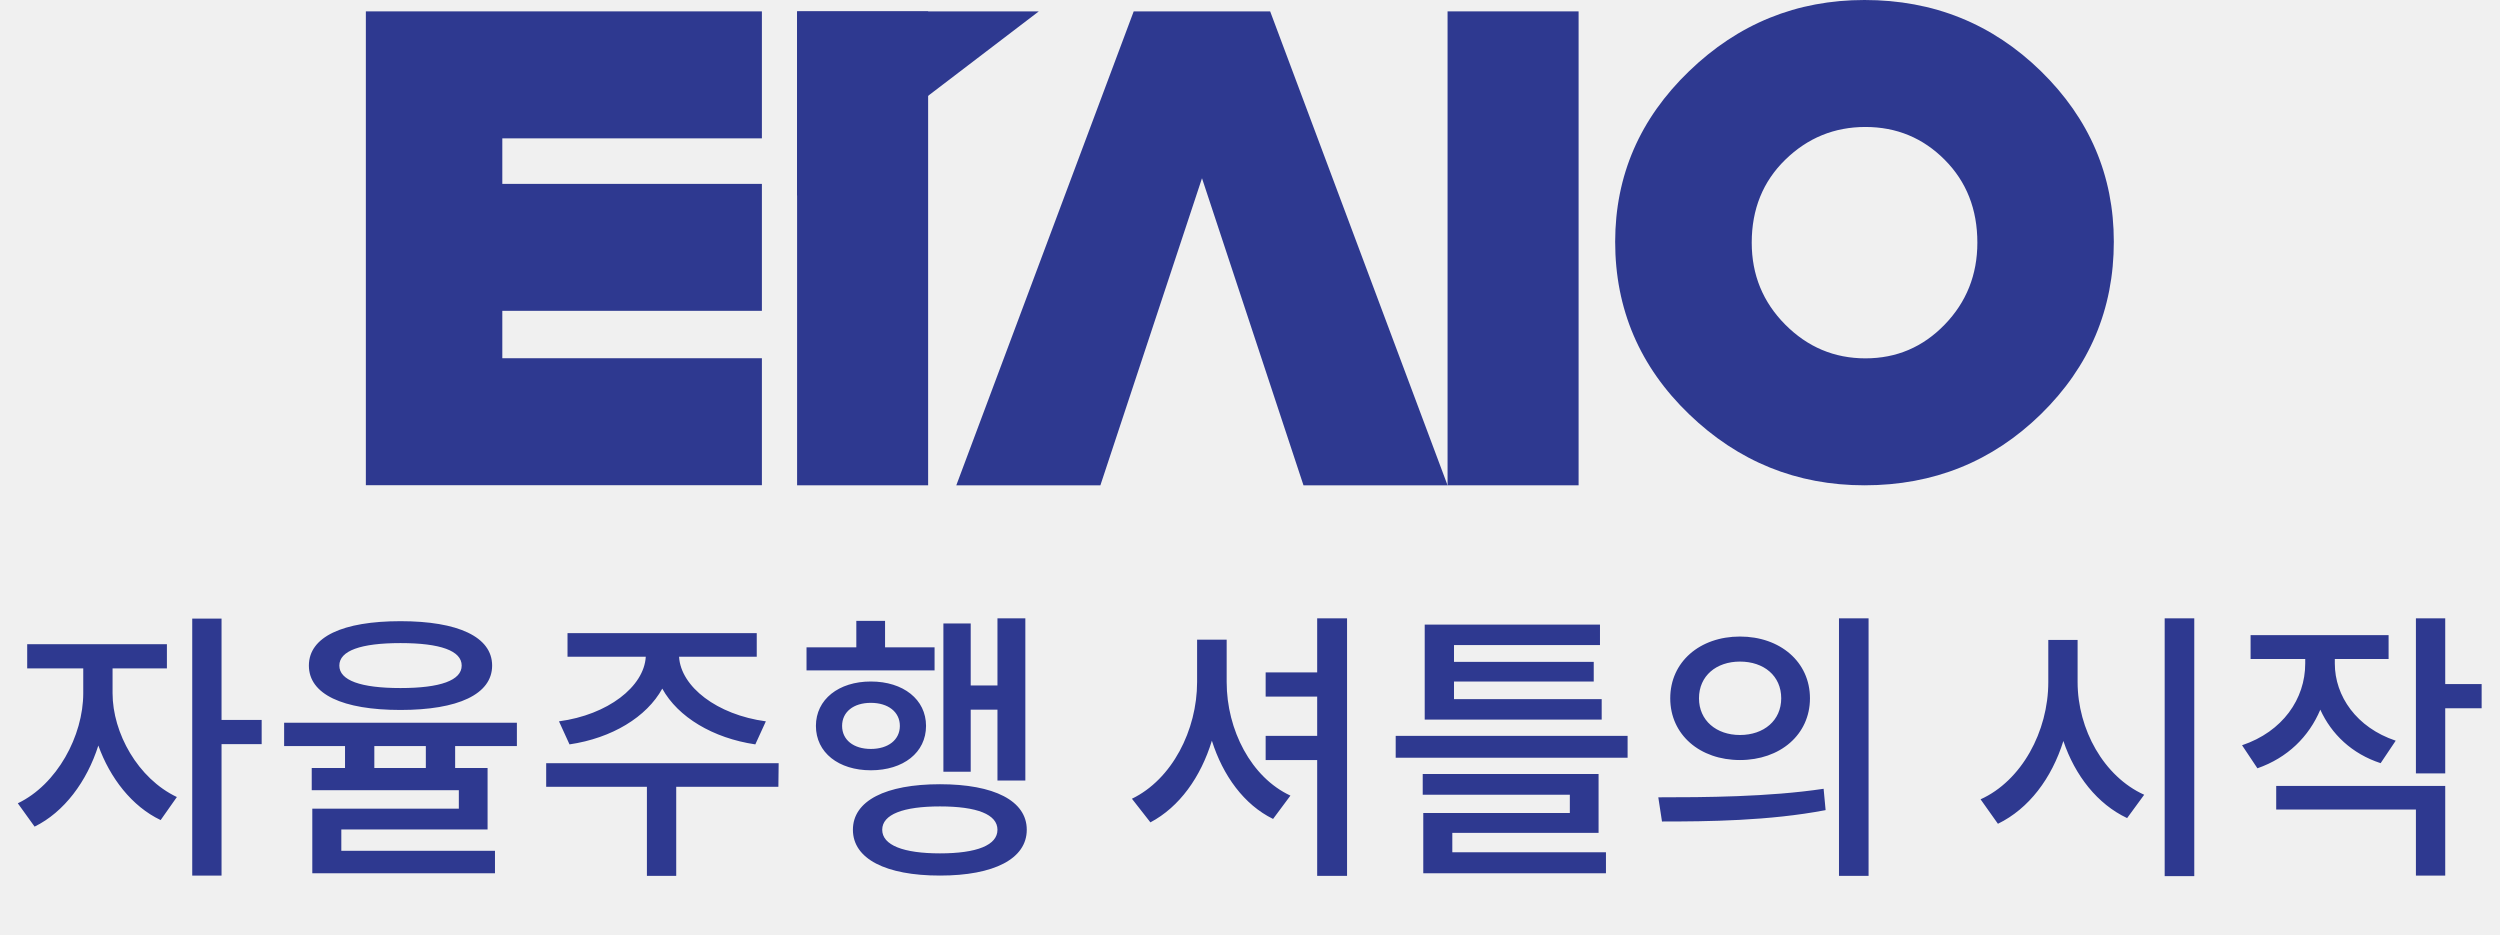
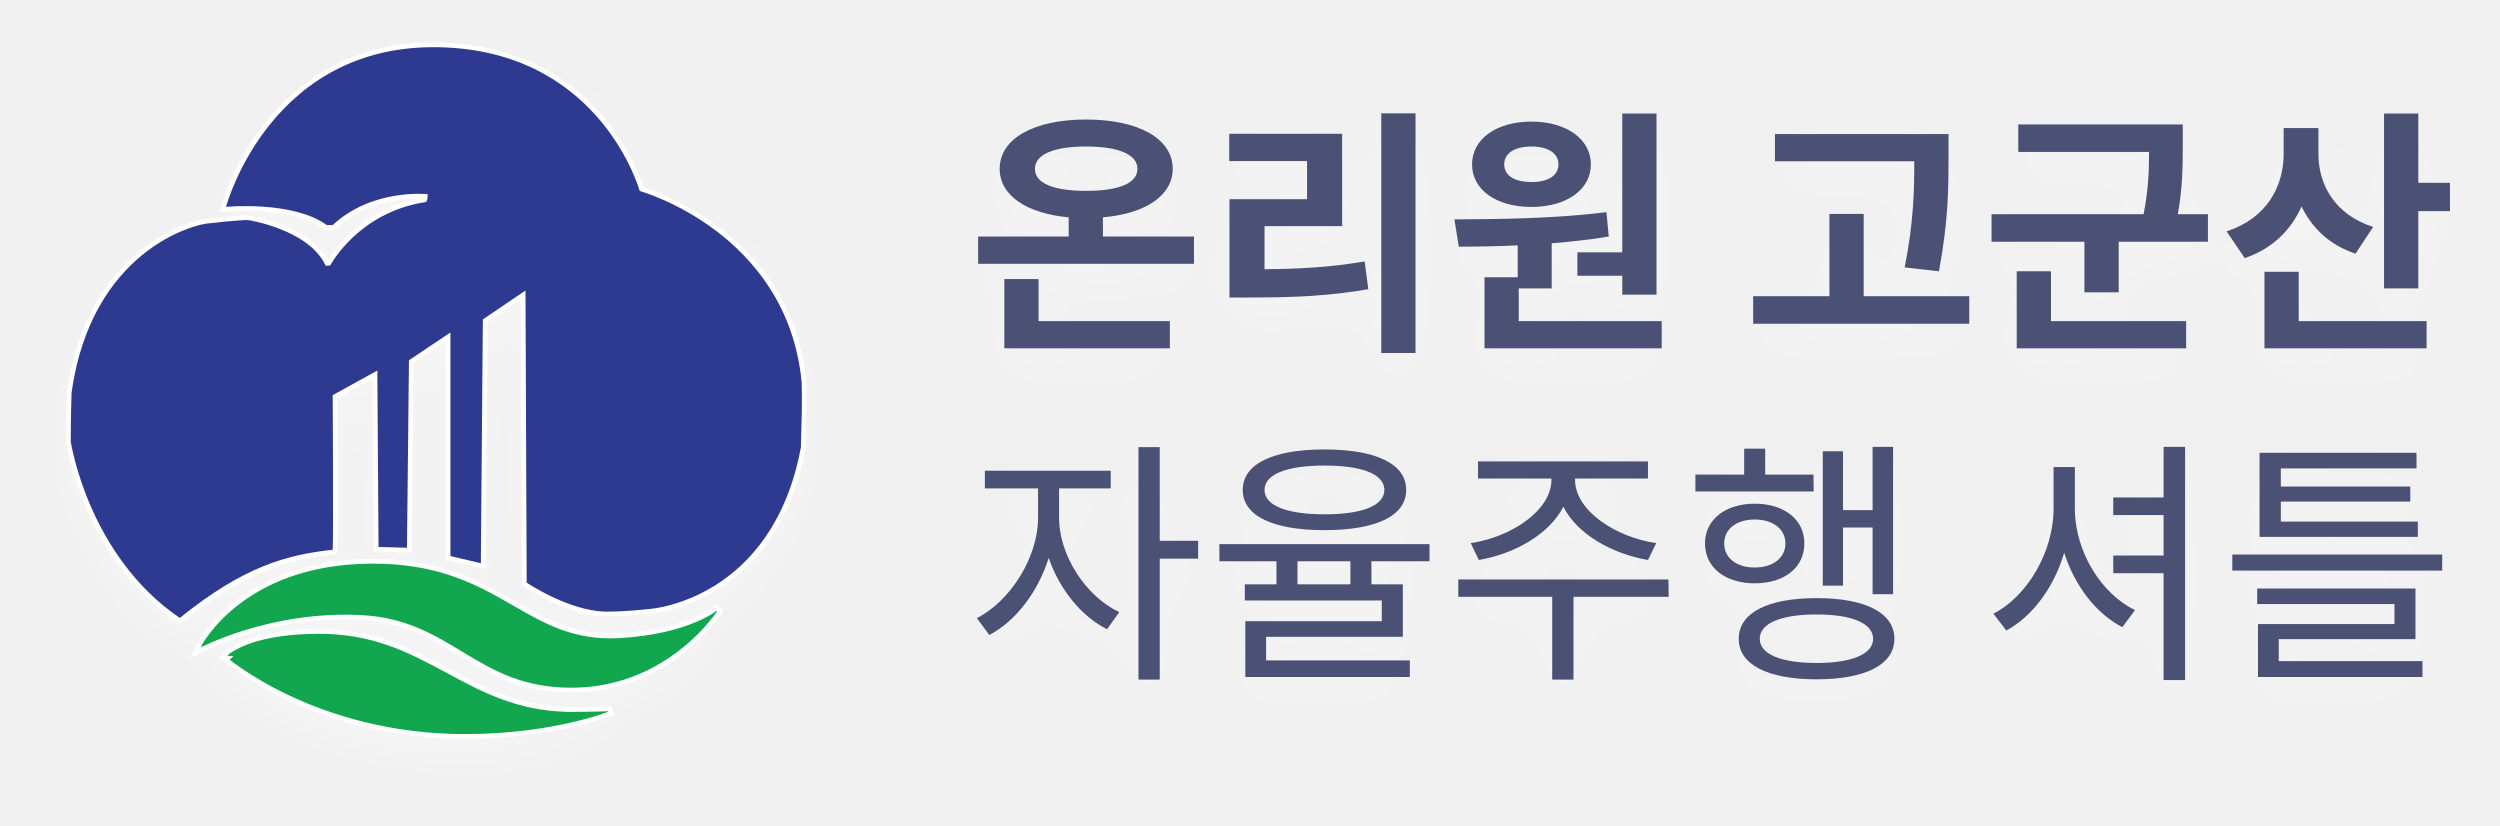
- <svg xmlns="http://www.w3.org/2000/svg" width="123" height="46" viewBox="0 0 123 46" fill="none">
-   <path d="M5.538 32.886H8.212V31.696H1.338V32.886H4.096V34.104C4.096 36.204 2.808 38.598 0.876 39.522L1.702 40.67C3.158 39.956 4.278 38.444 4.838 36.68C5.412 38.276 6.49 39.676 7.904 40.348L8.702 39.214C6.784 38.304 5.538 36.064 5.538 34.104V32.886ZM12.874 35.42H10.9V30.436H9.458V43.078H10.9V36.61H12.874V35.42ZM19.705 31.64C21.665 31.64 22.715 32.018 22.715 32.746C22.715 33.474 21.665 33.852 19.705 33.852C17.745 33.852 16.695 33.474 16.695 32.746C16.695 32.018 17.745 31.64 19.705 31.64ZM19.705 34.93C22.533 34.93 24.213 34.16 24.213 32.746C24.213 31.332 22.533 30.562 19.705 30.562C16.863 30.562 15.197 31.332 15.197 32.746C15.197 34.16 16.863 34.93 19.705 34.93ZM20.951 37.786H18.417V36.708H20.951V37.786ZM25.431 36.708V35.56H13.979V36.708H16.975V37.786H15.337V38.878H22.575V39.788H15.365V42.966H24.353V41.86H16.793V40.81H23.989V37.786H22.393V36.708H25.431ZM28.02 36.624C30.106 36.316 31.814 35.28 32.584 33.88C33.354 35.28 35.076 36.316 37.162 36.624L37.68 35.49C35.272 35.168 33.494 33.782 33.41 32.312H37.232V31.15H27.922V32.312H31.772C31.688 33.782 29.91 35.168 27.502 35.49L28.02 36.624ZM38.31 37.548H26.872V38.71H31.828V43.092H33.27V38.71H38.296L38.31 37.548ZM47.759 34.916H49.075V38.402H50.447V30.422H49.075V33.726H47.759V30.674H46.415V37.968H47.759V34.916ZM45.981 31.85H43.545V30.548H42.131V31.85H39.681V32.984H45.981V31.85ZM41.431 35.714C41.431 35.028 41.991 34.58 42.845 34.58C43.699 34.58 44.273 35.028 44.273 35.714C44.273 36.4 43.699 36.848 42.845 36.848C41.991 36.848 41.431 36.4 41.431 35.714ZM45.561 35.714C45.561 34.412 44.441 33.53 42.845 33.53C41.263 33.53 40.143 34.412 40.143 35.714C40.143 37.03 41.263 37.898 42.845 37.898C44.441 37.898 45.561 37.03 45.561 35.714ZM46.247 41.986C44.441 41.986 43.405 41.58 43.405 40.824C43.405 40.068 44.441 39.676 46.247 39.676C48.067 39.676 49.075 40.068 49.075 40.824C49.075 41.58 48.067 41.986 46.247 41.986ZM46.247 38.584C43.573 38.584 41.963 39.396 41.963 40.824C41.963 42.252 43.573 43.078 46.247 43.078C48.907 43.078 50.517 42.252 50.517 40.824C50.517 39.396 48.907 38.584 46.247 38.584ZM60.352 31.472H58.897V33.558C58.897 35.924 57.664 38.346 55.691 39.298L56.6 40.46C58.029 39.704 59.078 38.234 59.624 36.442C60.17 38.164 61.206 39.592 62.635 40.292L63.489 39.144C61.556 38.248 60.352 35.91 60.352 33.558V31.472ZM64.805 30.422V33.082H62.27V34.272H64.805V36.204H62.27V37.394H64.805V43.092H66.275V30.422H64.805ZM78.803 34.398H71.537V33.53H78.412V32.564H71.537V31.738H78.719V30.73H70.096V35.406H78.803V34.398ZM71.454 40.978H78.65V38.08H69.998V39.102H77.236V39.998H70.025V42.966H79.013V41.93H71.454V40.978ZM68.668 36.204V37.282H80.078V36.204H68.668ZM85.606 31.318C83.632 31.318 82.176 32.564 82.176 34.356C82.176 36.148 83.632 37.394 85.606 37.394C87.58 37.394 89.05 36.148 89.05 34.356C89.05 32.564 87.58 31.318 85.606 31.318ZM85.606 32.55C86.782 32.55 87.636 33.25 87.636 34.356C87.636 35.448 86.782 36.162 85.606 36.162C84.444 36.162 83.59 35.448 83.59 34.356C83.59 33.25 84.444 32.55 85.606 32.55ZM90.478 30.422V43.092H91.934V30.422H90.478ZM81.77 40.418C84.01 40.418 87.034 40.39 89.82 39.858L89.722 38.808C87.006 39.214 83.856 39.228 81.588 39.228L81.77 40.418ZM102.218 31.486H100.776V33.558C100.776 35.994 99.46 38.416 97.444 39.326L98.298 40.53C99.824 39.788 100.944 38.29 101.518 36.456C102.092 38.164 103.198 39.564 104.654 40.25L105.494 39.102C103.506 38.206 102.218 35.882 102.218 33.558V31.486ZM106.502 30.422V43.106H107.958V30.422H106.502ZM117.869 36.442C115.937 35.798 114.873 34.244 114.873 32.648V32.424H117.519V31.248H110.729V32.424H113.417V32.648C113.417 34.384 112.311 35.994 110.309 36.666L111.065 37.8C112.549 37.282 113.599 36.246 114.159 34.916C114.705 36.12 115.713 37.086 117.127 37.548L117.869 36.442ZM111.989 39.83H118.863V43.078H120.305V38.668H111.989V39.83ZM122.097 33.656H120.305V30.422H118.863V38.052H120.305V34.846H122.097V33.656Z" fill="#2E3990" />
-   <path d="M24.714 15.293V17.625H37.485V23.872H18V0.56H37.485V6.807H24.714V9.047H37.485V15.293H24.714Z" fill="#2E3990" />
-   <path d="M59.138 8.769L54.139 23.877H47.05L55.778 0.56H62.492L71.22 23.877H64.131L59.138 8.769Z" fill="#2E3990" />
-   <path d="M83.103 3.503C85.522 1.166 88.399 0 91.733 0C95.129 0 98.021 1.166 100.415 3.503C102.803 5.841 104 8.635 104 11.892C104 15.211 102.803 18.036 100.415 20.374C98.026 22.711 95.129 23.877 91.733 23.877C88.399 23.877 85.522 22.711 83.097 20.374C80.678 18.041 79.466 15.211 79.466 11.892C79.471 8.635 80.678 5.841 83.103 3.503ZM87.834 7.86C86.734 8.933 86.185 10.295 86.185 11.939C86.185 13.521 86.734 14.862 87.834 15.971C88.933 17.076 90.248 17.631 91.779 17.631C93.31 17.631 94.61 17.076 95.678 15.971C96.747 14.867 97.286 13.521 97.286 11.939C97.286 10.295 96.752 8.939 95.678 7.86C94.61 6.786 93.31 6.247 91.779 6.247C90.248 6.247 88.933 6.786 87.834 7.86Z" fill="#2E3990" />
-   <path d="M77.667 17.446V23.877H71.22V0.56H77.667V12.612" fill="#2E3990" />
-   <path d="M45.664 17.446V23.877H39.217V0.56H45.664V12.612" fill="#2E3990" />
-   <path d="M51.109 0.56L39.217 9.632V0.56H51.109Z" fill="#2E3990" />
+ <svg xmlns="http://www.w3.org/2000/svg" width="106" height="35" viewBox="0 0 106 35" fill="none">
+   <g filter="url(#filter0_d)">
+     <path d="M10.488 9.324L10.482 9.225L10.482 9.225L10.482 9.225L10.482 9.225L10.48 9.225L10.472 9.225L10.443 9.227L10.335 9.234C10.243 9.24 10.114 9.249 9.965 9.26C9.669 9.283 9.293 9.317 8.974 9.359C8.765 9.361 8.342 9.44 7.815 9.646C7.279 9.855 6.628 10.197 5.975 10.728C4.668 11.793 3.357 13.614 2.934 16.639L2.934 16.639L2.934 16.65C2.917 17.239 2.908 17.757 2.904 18.127C2.902 18.312 2.901 18.46 2.901 18.562L2.9 18.68L2.9 18.71L2.9 18.718L2.9 18.72L2.9 18.72L2.9 18.72V18.72V18.728L2.901 18.735L3 18.72C2.901 18.735 2.901 18.735 2.901 18.735L2.901 18.735L2.901 18.736L2.902 18.739L2.903 18.75L2.911 18.792C2.917 18.829 2.927 18.883 2.941 18.952C2.968 19.091 3.012 19.292 3.077 19.541C3.206 20.039 3.42 20.73 3.756 21.504C4.429 23.053 5.595 24.941 7.567 26.283L7.628 26.325L7.686 26.278C9.037 25.19 10.156 24.528 11.179 24.11C12.202 23.692 13.134 23.517 14.117 23.409L14.2 23.399L14.206 23.317C14.223 23.102 14.223 21.456 14.219 19.874C14.217 19.08 14.214 18.3 14.211 17.718L14.208 17.018L14.207 16.822L14.207 16.813L15.9 15.88L15.95 23.192L15.95 23.289L16.047 23.291L17.253 23.325L17.355 23.328L17.356 23.226L17.439 15.329L18.998 14.285V23.578V23.657L19.076 23.675L20.365 23.978L20.487 24.007L20.488 23.881L20.572 13.597L22.182 12.505L22.231 24.705L22.232 24.758L22.276 24.787L22.331 24.704L22.276 24.787L22.276 24.787L22.276 24.787L22.277 24.788L22.281 24.791L22.297 24.801C22.31 24.81 22.33 24.823 22.356 24.839C22.407 24.872 22.482 24.919 22.577 24.975C22.767 25.087 23.036 25.237 23.354 25.389C23.989 25.692 24.829 26.005 25.628 26.031L25.63 26.031C26.053 26.04 26.547 26.01 26.934 25.978C27.127 25.963 27.294 25.946 27.413 25.934C27.473 25.928 27.52 25.922 27.553 25.919L27.59 25.915L27.6 25.913L27.601 25.913L27.603 25.913L27.615 25.912C27.626 25.911 27.641 25.91 27.661 25.907C27.7 25.903 27.758 25.895 27.831 25.884C27.978 25.861 28.188 25.82 28.443 25.751C28.953 25.613 29.645 25.361 30.375 24.905C31.838 23.989 33.447 22.255 34.055 18.991L34.057 18.982V18.973C34.057 18.82 34.064 18.631 34.072 18.401C34.089 17.891 34.114 17.178 34.091 16.197L34.091 16.197L34.09 16.189C33.777 12.969 32.039 10.92 30.384 9.679C29.557 9.059 28.749 8.64 28.149 8.376C27.848 8.244 27.599 8.15 27.425 8.09C27.338 8.06 27.269 8.037 27.222 8.023C27.215 8.021 27.209 8.019 27.203 8.017C27.201 8.012 27.2 8.008 27.198 8.003C27.185 7.959 27.164 7.895 27.135 7.815C27.078 7.654 26.989 7.424 26.861 7.147C26.606 6.595 26.196 5.855 25.577 5.105C24.337 3.604 22.26 2.066 18.919 1.913C15.162 1.735 12.8 3.443 11.382 5.196C10.674 6.071 10.2 6.957 9.904 7.624C9.756 7.957 9.652 8.236 9.585 8.433C9.551 8.531 9.527 8.608 9.511 8.661C9.503 8.688 9.497 8.708 9.493 8.722L9.488 8.738L9.487 8.742L9.487 8.744L9.487 8.744C9.487 8.744 9.487 8.744 9.583 8.77L9.487 8.744L9.45 8.883L9.593 8.869L9.593 8.869L9.593 8.869L9.593 8.869L9.595 8.869L9.6 8.869L9.624 8.867C9.645 8.865 9.675 8.863 9.715 8.86C9.795 8.855 9.91 8.848 10.054 8.844C10.341 8.835 10.738 8.834 11.178 8.865C12.065 8.928 13.108 9.12 13.796 9.624L13.822 9.643H13.855H13.856H13.857H13.858H13.859H13.86H13.861H13.862H13.863H13.864H13.864H13.865H13.866H13.867H13.868H13.869H13.87H13.871H13.872H13.872H13.873H13.874H13.875H13.876H13.877H13.877H13.878H13.879H13.88H13.88H13.881H13.882H13.883H13.883H13.884H13.885H13.886H13.886H13.887H13.888H13.889H13.889H13.89H13.891H13.891H13.892H13.893H13.893H13.894H13.895H13.895H13.896H13.897H13.897H13.898H13.898H13.899H13.9H13.9H13.901H13.901H13.902H13.902H13.903H13.904H13.904H13.905H13.905H13.906H13.906H13.907H13.908H13.908H13.909H13.909H13.909H13.91H13.911H13.911H13.912H13.912H13.912H13.913H13.913H13.914H13.914H13.915H13.915H13.916H13.916H13.916H13.917H13.917H13.918H13.918H13.919H13.919H13.919H13.92H13.92H13.921H13.921H13.921H13.922H13.922H13.922H13.923H13.923H13.924H13.924H13.924H13.925H13.925H13.925H13.925H13.926H13.926H13.926H13.927H13.927H13.927H13.928H13.928H13.928H13.929H13.929H13.929H13.929H13.93H13.93H13.93H13.931H13.931H13.931H13.931H13.931H13.932H13.932H13.932H13.932H13.933H13.933H13.933H13.934H13.934H13.934H13.934H13.934H13.935H13.935H13.935H13.935H13.935H13.936H13.936H13.936H13.936H13.936H13.937H13.937H13.937H13.937H13.937H13.938H13.938H13.938H13.938H13.938H13.938H13.939H13.939H13.939H13.939H13.939H13.939H13.94H13.94H13.94H13.94H13.94H13.94H13.94H13.941H13.941H13.941H13.941H13.941H13.941H13.941H13.942H13.942H13.942H13.942H13.942H13.942H13.942H13.943H13.943H13.943H13.943H13.943H13.943H13.943H13.943H13.943H13.944H13.944H13.944H13.944H13.944H13.944H13.944H13.944H13.944H13.945H13.945H13.945H13.945H13.945H13.945H13.945H13.945H13.945H13.946H13.946H13.946H13.946H13.946H13.946H13.946H13.946H13.947H13.947H13.947H13.947H13.947H13.947H13.947H13.947H13.947H13.947H13.948H13.948H13.948H13.948H13.948H13.948H13.948H13.948H13.948H13.949H13.949H13.949H13.949H13.949H13.949H13.949H13.949H13.95H13.95H13.95H13.95H13.95H13.95H13.95H13.95H13.951H13.951H13.951H13.951H13.951H13.951H13.951H13.952H13.952H13.952H13.952H13.952H13.952H13.953H13.953H13.953H13.953H13.953H13.953H13.953H13.954H13.954H13.954H13.954H13.954H13.954H13.955H13.955H13.955H13.955H13.955H13.956H13.956H13.956H13.956H13.956H13.957H13.957H13.957H13.957H13.957H13.958H13.958H13.958H13.958H13.959H13.959H13.959H13.959H13.959H13.96H13.96H13.96H13.96H13.961H13.961H13.961H13.961H13.962H13.962H13.962H13.963H13.963H13.963H13.963H13.964H13.964H13.964H13.964H13.965H13.965H13.965H13.966H13.966H13.966H13.967H13.967H13.967H13.968H13.968H13.968H13.969H13.969H13.969H13.97H13.97H13.97H13.971H13.971H13.972H13.972H13.972H13.973H13.973H13.974H13.974H13.974H13.975H13.975H13.976H13.976H13.976H13.977H13.977H13.978H13.978H13.979H13.979H13.98H13.98H13.981H13.981H13.982H13.982H13.983H13.983H13.984H13.984H13.985H13.985H13.986H13.986H13.987H13.987H13.988H13.988H13.989H13.99H13.99H13.991H13.991H13.992H13.992H13.993H13.994H13.994H13.995H13.996H13.996H13.997H13.998H13.998H13.999H13.999H14H14.001H14.001H14.002H14.003H14.004H14.004H14.005H14.006H14.006H14.007H14.008H14.009H14.009H14.01H14.011H14.012H14.012H14.013H14.014H14.015H14.016H14.016H14.017H14.018H14.019H14.02H14.021H14.021H14.022H14.023H14.024H14.025H14.026H14.027H14.027H14.028H14.029H14.03H14.031H14.032H14.033H14.034H14.035H14.036H14.037H14.038H14.039H14.04H14.041H14.042H14.043H14.044H14.045H14.046H14.047H14.048H14.049H14.05H14.052H14.053H14.054H14.055H14.056H14.057H14.058H14.059H14.06H14.062H14.063H14.064H14.065H14.066H14.068H14.069H14.07H14.071H14.072H14.074H14.075H14.076H14.078H14.079H14.08H14.081H14.083H14.084H14.085H14.087H14.088H14.089H14.091H14.092H14.094H14.095H14.096H14.098H14.099H14.101H14.102H14.103H14.105H14.106H14.146L14.175 9.616C14.993 8.852 15.977 8.53 16.761 8.4C17.153 8.335 17.493 8.318 17.735 8.317C17.855 8.317 17.951 8.32 18.017 8.324C18.022 8.324 18.027 8.325 18.031 8.325C18.031 8.34 18.03 8.357 18.029 8.373C18.026 8.407 18.021 8.437 18.012 8.458C18.01 8.465 18.007 8.47 18.005 8.473C16.569 8.699 15.553 9.37 14.896 9.987C14.566 10.297 14.327 10.593 14.169 10.812C14.09 10.921 14.032 11.012 13.993 11.075C13.974 11.107 13.959 11.132 13.95 11.149L13.947 11.155C13.94 11.158 13.932 11.162 13.923 11.166C13.908 11.171 13.892 11.175 13.875 11.173C13.488 10.388 12.645 9.905 11.913 9.618C11.538 9.471 11.186 9.373 10.928 9.312C10.799 9.281 10.693 9.26 10.619 9.246C10.582 9.239 10.554 9.234 10.534 9.231L10.511 9.227L10.505 9.226L10.503 9.226L10.503 9.226L10.503 9.226L10.488 9.324ZM10.488 9.324L10.482 9.225L10.492 9.224L10.503 9.226L10.488 9.324Z" fill="#2E3990" stroke="white" stroke-width="0.2" />
+     <path d="M8.494 27.461L8.404 27.418L8.269 27.695L8.541 27.55L8.541 27.55L8.541 27.55L8.541 27.549L8.543 27.549L8.549 27.546L8.574 27.533C8.596 27.521 8.63 27.505 8.674 27.483C8.762 27.441 8.893 27.38 9.062 27.307C9.401 27.162 9.893 26.971 10.506 26.786C11.732 26.416 13.437 26.075 15.357 26.183C17.184 26.286 18.35 26.992 19.532 27.708C19.584 27.739 19.635 27.77 19.687 27.801C20.926 28.549 22.211 29.276 24.292 29.259C26.372 29.242 27.934 28.402 28.975 27.569C29.495 27.152 29.886 26.736 30.146 26.424C30.277 26.269 30.375 26.138 30.44 26.047C30.473 26.001 30.498 25.965 30.515 25.94C30.523 25.928 30.529 25.918 30.533 25.912L30.538 25.904L30.54 25.902L30.54 25.901L30.54 25.901C30.54 25.901 30.54 25.901 30.456 25.848L30.54 25.901L30.391 25.773L30.39 25.772L30.39 25.772L30.39 25.772L30.388 25.774L30.379 25.782C30.37 25.788 30.357 25.799 30.338 25.812C30.301 25.84 30.245 25.88 30.167 25.928C30.011 26.026 29.771 26.159 29.437 26.297C28.77 26.575 27.725 26.875 26.229 26.958C24.349 27.052 23.151 26.362 21.817 25.594C21.736 25.548 21.654 25.501 21.572 25.454C20.134 24.631 18.503 23.781 15.73 23.798C12.951 23.815 11.121 24.714 9.984 25.614C9.416 26.063 9.022 26.512 8.77 26.849C8.644 27.018 8.553 27.159 8.493 27.258C8.463 27.308 8.441 27.347 8.427 27.374C8.42 27.388 8.414 27.398 8.41 27.405L8.406 27.414L8.405 27.416L8.404 27.417L8.404 27.417C8.404 27.417 8.404 27.418 8.494 27.461Z" fill="#12A64E" stroke="white" stroke-width="0.2" />
+     <path d="M9.583 27.848L9.508 27.782L9.442 27.857L9.518 27.923L9.583 27.848ZM9.583 27.848C9.518 27.923 9.518 27.923 9.518 27.923L9.518 27.923L9.519 27.924L9.521 27.926L9.53 27.933C9.537 27.94 9.549 27.949 9.564 27.962C9.594 27.986 9.638 28.022 9.696 28.067C9.814 28.158 9.987 28.287 10.216 28.442C10.672 28.752 11.347 29.165 12.221 29.577C13.97 30.401 16.518 31.225 19.718 31.225C21.611 31.225 23.156 30.98 24.228 30.735C24.764 30.613 25.182 30.49 25.466 30.398C25.608 30.352 25.717 30.313 25.791 30.286C25.828 30.272 25.856 30.262 25.875 30.254L25.896 30.246L25.902 30.244L25.903 30.243L25.904 30.243L25.904 30.243L25.866 30.15L25.904 30.243L25.86 30.05L25.86 30.05L25.86 30.05L25.86 30.05L25.859 30.05L25.854 30.051L25.833 30.052C25.814 30.053 25.786 30.054 25.749 30.056C25.674 30.059 25.561 30.063 25.411 30.067C25.11 30.076 24.66 30.084 24.058 30.084C21.919 30.027 20.463 29.241 18.984 28.443C18.948 28.423 18.91 28.403 18.874 28.384C17.356 27.565 15.8 26.756 13.469 26.773M9.583 27.848C9.508 27.782 9.508 27.782 9.508 27.782L9.508 27.781L9.509 27.781L9.51 27.78L9.512 27.777L9.522 27.767C9.53 27.758 9.542 27.747 9.558 27.732C9.59 27.703 9.637 27.663 9.704 27.616C9.836 27.521 10.043 27.397 10.345 27.274C10.95 27.026 11.934 26.781 13.469 26.773M13.469 26.773C13.469 26.773 13.469 26.773 13.469 26.773L13.47 26.873L13.469 26.773C13.469 26.773 13.469 26.773 13.469 26.773ZM9.658 27.914L9.659 27.913L9.658 27.913L9.658 27.914Z" fill="#12A64E" stroke="white" stroke-width="0.2" />
+     <path d="M44.036 11.833H42.584V14.77H49.602V13.615H44.036V11.833ZM43.882 7.158C43.882 6.542 44.696 6.212 46.049 6.212C47.413 6.212 48.227 6.542 48.227 7.158C48.227 7.785 47.413 8.093 46.049 8.093C44.696 8.093 43.882 7.785 43.882 7.158ZM46.764 10.029V9.215C48.568 9.061 49.723 8.291 49.723 7.158C49.723 5.871 48.26 5.068 46.049 5.068C43.849 5.068 42.386 5.871 42.386 7.158C42.386 8.291 43.53 9.05 45.312 9.215V10.029H41.473V11.184H50.625V10.029H46.764ZM53.616 9.589H56.905V5.673H52.12V6.828H55.42V8.445H52.131V12.614H53.044C54.881 12.614 56.366 12.548 58.016 12.262L57.862 11.085C56.432 11.327 55.156 11.404 53.616 11.415V9.589ZM58.566 4.804V14.968H60.018V4.804H58.566ZM66.881 10.7V11.69H68.784V12.493H70.236V4.815H68.784V10.7H66.881ZM64.934 6.212C65.605 6.212 66.078 6.476 66.078 6.971C66.078 7.466 65.605 7.719 64.934 7.719C64.252 7.719 63.779 7.466 63.779 6.971C63.779 6.476 64.252 6.212 64.934 6.212ZM64.934 8.775C66.408 8.775 67.453 8.049 67.453 6.971C67.453 5.893 66.408 5.156 64.934 5.156C63.449 5.156 62.415 5.893 62.415 6.971C62.415 8.049 63.449 8.775 64.934 8.775ZM64.395 13.615V12.229H65.792V10.315C66.606 10.249 67.42 10.161 68.212 10.029L68.113 8.995C65.979 9.27 63.515 9.292 61.667 9.303L61.854 10.458C62.613 10.458 63.46 10.447 64.351 10.403V11.756H62.943V14.77H70.456V13.615H64.395ZM82.21 11.503C82.617 9.347 82.617 7.917 82.617 6.652V5.684H75.258V6.839H81.165C81.165 8.016 81.143 9.424 80.758 11.338L82.21 11.503ZM79.02 12.559V9.072H77.568V12.559H74.334V13.725H83.497V12.559H79.02ZM86.961 11.503H85.509V14.77H92.692V13.615H86.961V11.503ZM92.34 9.083C92.549 7.917 92.549 6.993 92.549 6.168V5.277H85.575V6.443H91.119C91.119 7.213 91.097 8.027 90.888 9.083H84.442V10.249H88.38V12.394H89.832V10.249H93.616V9.083H92.34ZM100.622 9.622C98.983 9.094 98.301 7.818 98.301 6.531V5.431H96.827V6.52C96.827 7.906 96.112 9.259 94.407 9.809L95.177 10.942C96.332 10.557 97.135 9.765 97.586 8.753C98.026 9.666 98.774 10.392 99.874 10.755L100.622 9.622ZM97.465 11.525H96.013V14.77H102.888V13.615H97.465V11.525ZM102.536 7.752V4.815H101.084V12.229H102.536V8.951H103.878V7.752H102.536ZM44.905 20.707H47.094V19.959H41.759V20.707H44.014V21.961C44.014 23.633 42.826 25.503 41.418 26.207L41.946 26.922C43.057 26.35 44.014 25.096 44.465 23.655C44.916 24.975 45.84 26.13 46.94 26.68L47.457 25.954C46.027 25.283 44.905 23.534 44.905 21.961V20.707ZM50.801 22.929H49.173V18.958H48.271V28.814H49.173V23.688H50.801V22.929ZM56.157 19.739C57.774 19.739 58.698 20.113 58.698 20.773C58.698 21.433 57.774 21.807 56.157 21.807C54.551 21.807 53.616 21.433 53.616 20.773C53.616 20.113 54.551 19.739 56.157 19.739ZM56.157 22.478C58.335 22.478 59.622 21.884 59.622 20.773C59.622 19.662 58.335 19.057 56.157 19.057C53.99 19.057 52.692 19.662 52.692 20.773C52.692 21.884 53.99 22.478 56.157 22.478ZM57.257 24.777H55.013V23.798H57.257V24.777ZM60.612 23.798V23.072H51.702V23.798H54.122V24.777H52.78V25.459H58.588V26.339H52.802V28.704H59.776V28H53.682V26.999H59.479V24.777H58.148V23.798H60.612ZM62.701 23.743C64.23 23.479 65.682 22.654 66.287 21.488C66.881 22.654 68.344 23.479 69.873 23.743L70.225 23.028C68.487 22.775 66.782 21.642 66.782 20.344V20.289H69.873V19.563H62.668V20.289H65.781V20.344C65.781 21.642 64.076 22.775 62.36 23.028L62.701 23.743ZM70.742 24.568H61.832V25.305H65.814V28.814H66.716V25.305H70.753L70.742 24.568ZM78.144 22.368H79.398V25.195H80.267V18.947H79.398V21.631H78.144V19.134H77.286V24.832H78.144V22.368ZM76.89 20.124H74.844V19.024H73.953V20.124H71.885V20.839H76.901L76.89 20.124ZM73.106 23.039C73.106 22.434 73.623 22.027 74.404 22.027C75.174 22.027 75.702 22.434 75.702 23.039C75.702 23.655 75.174 24.062 74.404 24.062C73.623 24.062 73.106 23.655 73.106 23.039ZM76.505 23.039C76.505 22.027 75.647 21.356 74.404 21.356C73.161 21.356 72.292 22.027 72.292 23.039C72.292 24.073 73.161 24.733 74.404 24.733C75.647 24.733 76.505 24.073 76.505 23.039ZM77.022 28.11C75.515 28.11 74.613 27.736 74.613 27.087C74.613 26.427 75.515 26.053 77.022 26.053C78.518 26.053 79.42 26.427 79.42 27.087C79.42 27.736 78.518 28.11 77.022 28.11ZM77.022 25.36C74.965 25.36 73.722 25.976 73.722 27.087C73.722 28.187 74.965 28.803 77.022 28.803C79.079 28.803 80.322 28.187 80.322 27.087C80.322 25.976 79.079 25.36 77.022 25.36ZM87.974 19.805H87.072V21.565C87.072 23.402 85.95 25.294 84.519 26.02L85.07 26.735C86.18 26.13 87.094 24.898 87.522 23.435C87.963 24.832 88.876 26.02 89.987 26.592L90.525 25.866C89.096 25.184 87.974 23.38 87.974 21.565V19.805ZM91.736 18.947V21.092H89.602V21.84H91.736V23.556H89.602V24.304H91.736V28.836H92.648V18.947H91.736ZM102.515 22.115H96.707V21.268H102.196V20.63H96.707V19.86H102.46V19.2H95.805V22.764H102.515V22.115ZM96.619 27.098H102.416V24.953H95.706V25.613H101.525V26.46H95.739V28.704H102.713V28.033H96.619V27.098ZM94.65 23.512V24.194H103.549V23.512H94.65Z" fill="#4B5075" />
+   </g>
+   <defs>
+     <filter id="filter0_d" x="0.8" y="0.8" width="105.078" height="33.525" filterUnits="userSpaceOnUse" color-interpolation-filters="sRGB">
+       <feFlood flood-opacity="0" result="BackgroundImageFix" />
+       <feColorMatrix in="SourceAlpha" type="matrix" values="0 0 0 0 0 0 0 0 0 0 0 0 0 0 0 0 0 0 127 0" />
+       <feOffset dy="1" />
+       <feGaussianBlur stdDeviation="1" />
+       <feColorMatrix type="matrix" values="0 0 0 0 1 0 0 0 0 1 0 0 0 0 1 0 0 0 0.35 0" />
+       <feBlend mode="normal" in2="BackgroundImageFix" result="effect1_dropShadow" />
+       <feBlend mode="normal" in="SourceGraphic" in2="effect1_dropShadow" result="shape" />
+     </filter>
+   </defs>
</svg>
